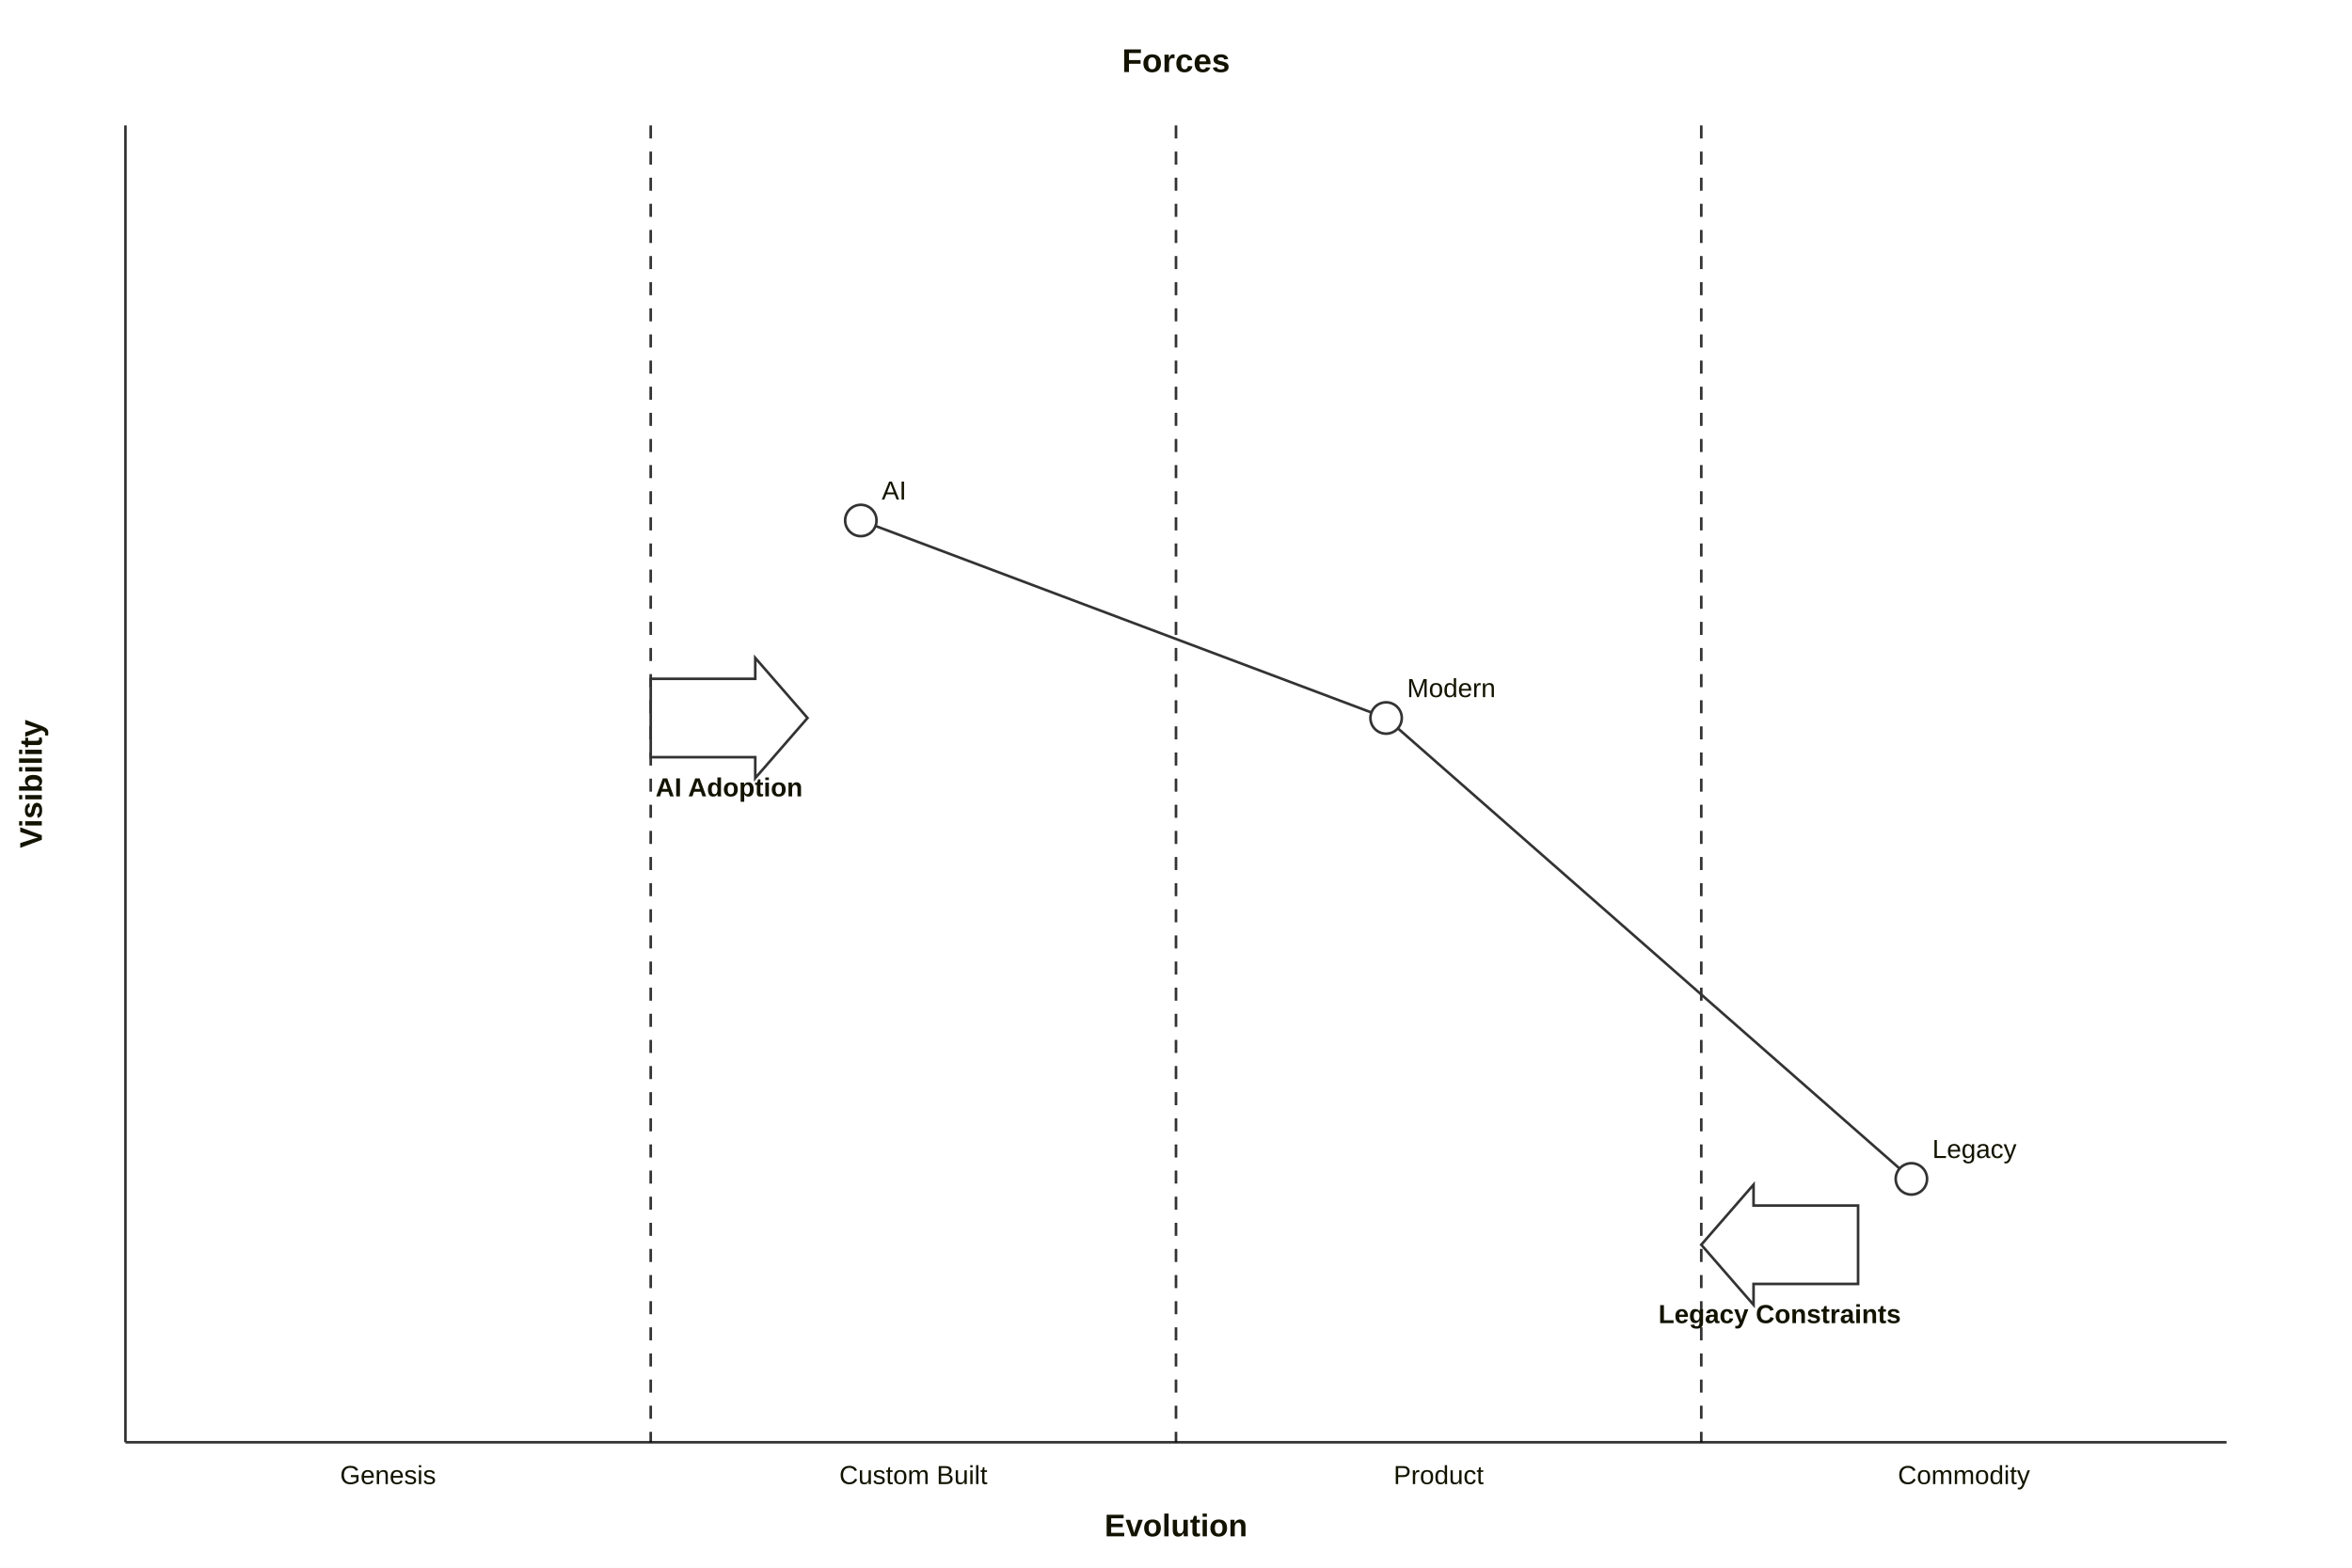
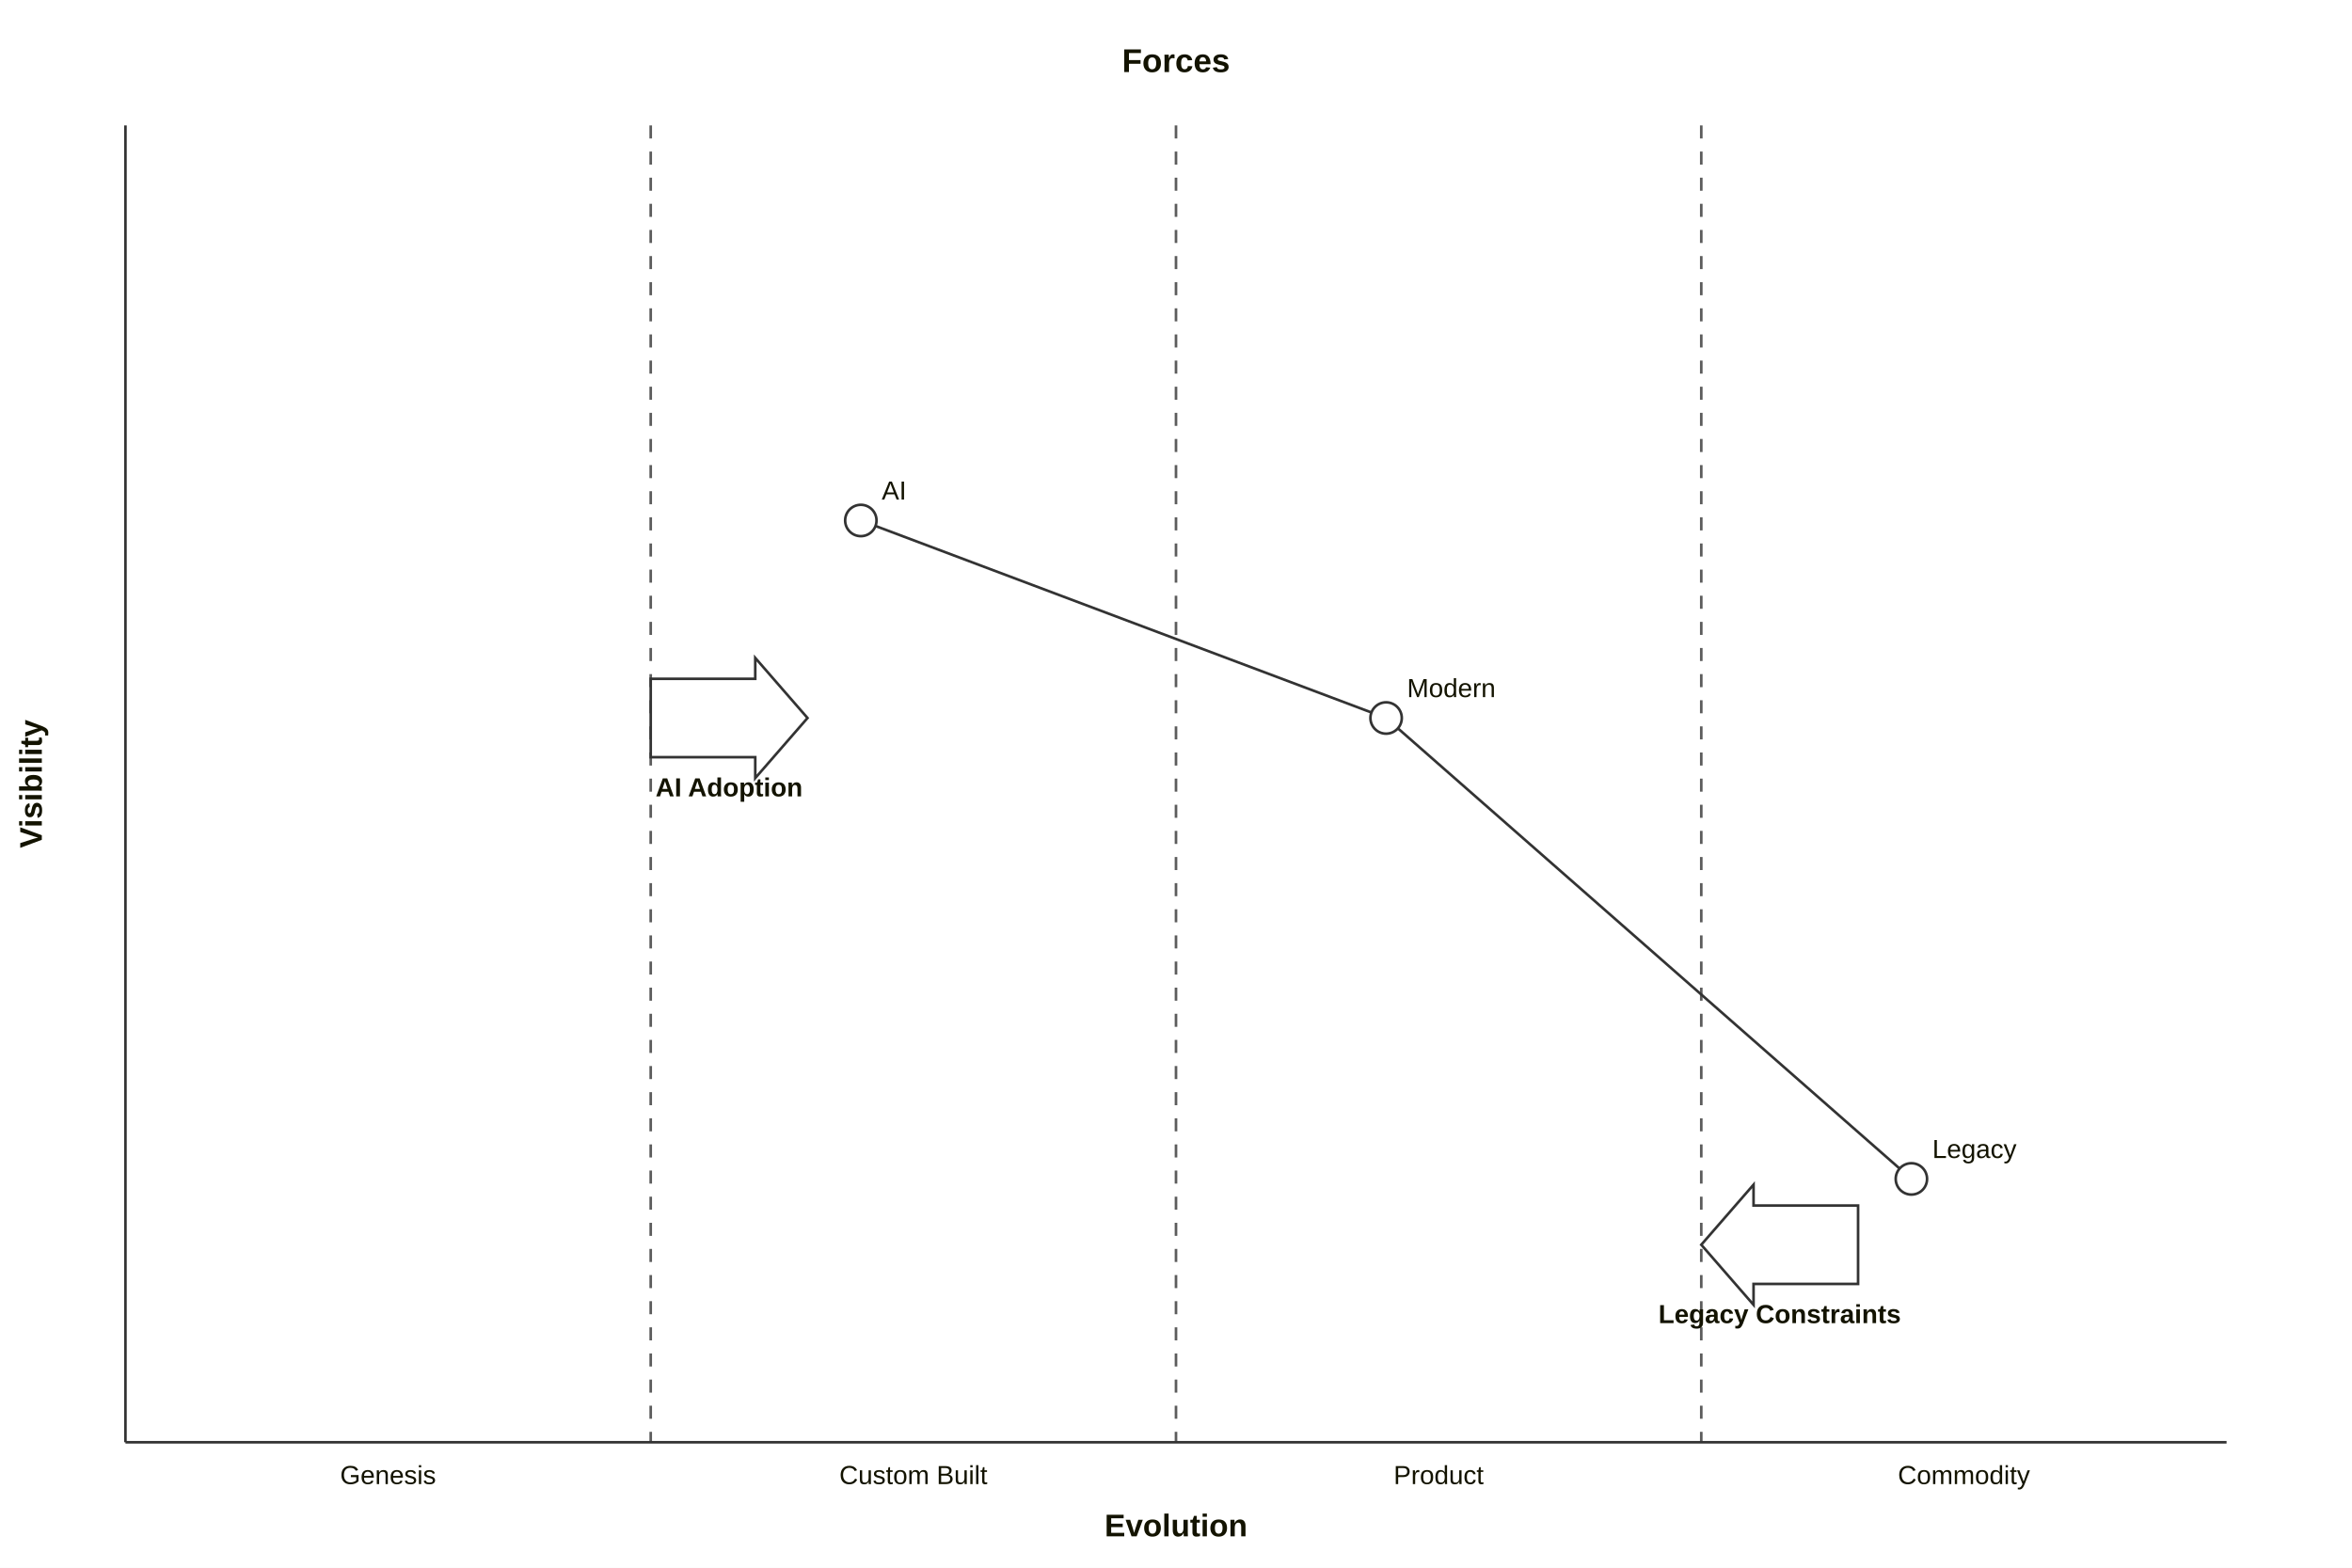
<svg xmlns="http://www.w3.org/2000/svg" id="mermaid" class="wardley" width="900" height="600" viewBox="0 0 900 600" role="graphics-document document" aria-roledescription="wardley">
-   <style>#mermaid{font-family:"trebuchet ms",verdana,arial,sans-serif;font-size:16px;fill:#333;}#mermaid{font-family:"trebuchet ms",verdana,arial,sans-serif;}</style>
+   <style>#mermaid{font-family:"trebuchet ms",verdana,arial,sans-serif;font-size:16px;fill:#333;}#mermaid{font-family:"trebuchet ms",verdana,arial,sans-serif;}#mermaid .wardley-background{fill:white;}#mermaid .wardley-halo{stroke:white;}#mermaid text{fill:#131300;}#mermaid .wardley-node-label{fill:#131300;}#mermaid .wardley-annotation text,#mermaid .wardley-annotations-box text{fill:#131300;}#mermaid .wardley-axes line,#mermaid .wardley-stages line,#mermaid .wardley-pipeline-box{stroke:#333333;}#mermaid .wardley-link,#mermaid .wardley-pipeline-evolution-link{stroke:#333333;}#mermaid .wardley-link-arrow{fill:#333333;}#mermaid .wardley-trend{stroke:#dc3545;}#mermaid .wardley-trend-arrow{fill:#dc3545;}#mermaid .wardley-component,#mermaid .wardley-market-overlay,#mermaid .wardley-market-dot{fill:white;}#mermaid .wardley-component,#mermaid .wardley-market-overlay,#mermaid .wardley-market-dot,#mermaid .wardley-buy-overlay,#mermaid .wardley-outsource-overlay,#mermaid .wardley-market-line,#mermaid .wardley-inertia,#mermaid .wardley-accelerator{stroke:#333333;}#mermaid .wardley-annotation circle,#mermaid .wardley-annotations-box rect{fill:white;}#mermaid .wardley-annotation circle,#mermaid .wardley-annotations-box rect{stroke:#333333;}</style>
  <rect x="0" y="0" width="900" height="600" fill="white" />
  <g class="wardley-map">
-     <rect class="wardley-background" width="900" height="600" fill="white" />
-     <text x="450" y="24" class="wardley-title" fill="#131300" font-size="12.6" font-weight="bold" text-anchor="middle" dominant-baseline="middle">Forces</text>
+     <rect class="wardley-background" width="900" height="600" />
+     <text x="450" y="24" class="wardley-title" font-size="12.6" font-weight="bold" text-anchor="middle" dominant-baseline="middle">Forces</text>
    <g class="wardley-axes">
-       <line x1="48" y1="552" x2="852" y2="552" stroke="#333333" stroke-width="1" />
-       <line x1="48" y1="48" x2="48" y2="552" stroke="#333333" stroke-width="1" />
-       <text x="450" y="588" class="wardley-axis-label" fill="#131300" font-size="12" font-weight="bold" text-anchor="middle">Evolution</text>
-       <text class="wardley-axis-label" x="16" y="300" fill="#131300" font-size="12" font-weight="bold" text-anchor="middle" transform="rotate(-90 16 300)">Visibility</text>
+       <line x1="48" y1="552" x2="852" y2="552" stroke-width="1" />
+       <line x1="48" y1="48" x2="48" y2="552" stroke-width="1" />
+       <text x="450" y="588" class="wardley-axis-label" font-size="12" font-weight="bold" text-anchor="middle">Evolution</text>
+       <text class="wardley-axis-label" x="16" y="300" font-size="12" font-weight="bold" text-anchor="middle" transform="rotate(-90 16 300)">Visibility</text>
    </g>
    <g class="wardley-stages">
-       <text x="148.5" y="568" class="wardley-stage-label" fill="#131300" font-size="10" text-anchor="middle">Genesis</text>
-       <line x1="249" y1="48" x2="249" y2="552" stroke="#000" stroke-width="1" stroke-dasharray="5 5" opacity="0.8" />
-       <text x="349.5" y="568" class="wardley-stage-label" fill="#131300" font-size="10" text-anchor="middle">Custom Built</text>
-       <line x1="450" y1="48" x2="450" y2="552" stroke="#000" stroke-width="1" stroke-dasharray="5 5" opacity="0.8" />
-       <text x="550.5" y="568" class="wardley-stage-label" fill="#131300" font-size="10" text-anchor="middle">Product</text>
-       <line x1="651" y1="48" x2="651" y2="552" stroke="#000" stroke-width="1" stroke-dasharray="5 5" opacity="0.8" />
-       <text x="751.5" y="568" class="wardley-stage-label" fill="#131300" font-size="10" text-anchor="middle">Commodity</text>
+       <text x="148.5" y="568" class="wardley-stage-label" font-size="10" text-anchor="middle">Genesis</text>
+       <line x1="249" y1="48" x2="249" y2="552" stroke-width="1" stroke-dasharray="5 5" opacity="0.8" />
+       <text x="349.5" y="568" class="wardley-stage-label" font-size="10" text-anchor="middle">Custom Built</text>
+       <line x1="450" y1="48" x2="450" y2="552" stroke-width="1" stroke-dasharray="5 5" opacity="0.8" />
+       <text x="550.5" y="568" class="wardley-stage-label" font-size="10" text-anchor="middle">Product</text>
+       <line x1="651" y1="48" x2="651" y2="552" stroke-width="1" stroke-dasharray="5 5" opacity="0.8" />
+       <text x="751.5" y="568" class="wardley-stage-label" font-size="10" text-anchor="middle">Commodity</text>
    </g>
    <g class="wardley-links">
-       <line class="wardley-link" x1="726.89" y1="447.24" x2="534.91" y2="278.76" stroke="#333333" stroke-width="1" />
-       <line class="wardley-link" x1="524.78" y1="272.69" x2="335.02" y2="201.31" stroke="#333333" stroke-width="1" />
+       <line class="wardley-link" x1="726.89" y1="447.24" x2="534.91" y2="278.76" stroke-width="1" />
+       <line class="wardley-link" x1="524.78" y1="272.69" x2="335.02" y2="201.31" stroke-width="1" />
    </g>
    <g class="wardley-trends" />
    <g class="wardley-nodes">
      <g class="wardley-node wardley-node--component">
-         <circle cx="731.4" cy="451.2" r="6" fill="white" stroke="#333333" stroke-width="1" />
-         <text x="739.4" y="443.2" class="wardley-node-label" fill="#131300" font-size="10" font-weight="normal" text-anchor="start" dominant-baseline="auto">Legacy</text>
+         <circle cx="731.4" cy="451.2" r="6" class="wardley-component" stroke-width="1" />
+         <text x="739.4" y="443.2" class="wardley-node-label" font-size="10" font-weight="normal" text-anchor="start" dominant-baseline="auto">Legacy</text>
      </g>
      <g class="wardley-node wardley-node--component">
-         <circle cx="530.4" cy="274.8" r="6" fill="white" stroke="#333333" stroke-width="1" />
-         <text x="538.4" y="266.8" class="wardley-node-label" fill="#131300" font-size="10" font-weight="normal" text-anchor="start" dominant-baseline="auto">Modern</text>
+         <circle cx="530.4" cy="274.8" r="6" class="wardley-component" stroke-width="1" />
+         <text x="538.4" y="266.8" class="wardley-node-label" font-size="10" font-weight="normal" text-anchor="start" dominant-baseline="auto">Modern</text>
      </g>
      <g class="wardley-node wardley-node--component">
-         <circle cx="329.4" cy="199.2" r="6" fill="white" stroke="#333333" stroke-width="1" />
-         <text x="337.4" y="191.2" class="wardley-node-label" fill="#131300" font-size="10" font-weight="normal" text-anchor="start" dominant-baseline="auto">AI</text>
+         <circle cx="329.4" cy="199.2" r="6" class="wardley-component" stroke-width="1" />
+         <text x="337.4" y="191.2" class="wardley-node-label" font-size="10" font-weight="normal" text-anchor="start" dominant-baseline="auto">AI</text>
      </g>
    </g>
    <g class="wardley-accelerators">
-       <path d="M 249 259.8 L 289 259.8 L 289 251.8 L 309 274.8 L 289 297.8 L 289 289.8 L 249 289.8 Z" fill="white" stroke="#333333" stroke-width="1" />
-       <text x="279" y="304.8" text-anchor="middle" font-size="10" fill="#131300" font-weight="bold">AI Adoption</text>
+       <path d="M 249 259.8 L 289 259.8 L 289 251.8 L 309 274.8 L 289 297.8 L 289 289.8 L 249 289.8 Z" class="wardley-accelerator" fill="white" stroke-width="1" />
+       <text x="279" y="304.8" text-anchor="middle" font-size="10" font-weight="bold">AI Adoption</text>
    </g>
    <g class="wardley-deaccelerators">
-       <path d="M 711 461.4 L 671 461.4 L 671 453.4 L 651 476.4 L 671 499.4 L 671 491.4 L 711 491.4 Z" fill="white" stroke="#333333" stroke-width="1" />
-       <text x="681" y="506.4" text-anchor="middle" font-size="10" fill="#131300" font-weight="bold">Legacy Constraints</text>
+       <path d="M 711 461.4 L 671 461.4 L 671 453.4 L 651 476.4 L 671 499.4 L 671 491.4 L 711 491.4 Z" class="wardley-accelerator" fill="white" stroke-width="1" />
+       <text x="681" y="506.4" text-anchor="middle" font-size="10" font-weight="bold">Legacy Constraints</text>
    </g>
  </g>
  <defs>
    <marker id="mermaid-arrow" viewBox="0 0 10 10" refX="9" refY="5" markerWidth="6" markerHeight="6" orient="auto-start-reverse">
-       <path d="M 0 0 L 10 5 L 0 10 z" fill="#dc3545" stroke="none" />
+       <path class="wardley-trend-arrow" d="M 0 0 L 10 5 L 0 10 z" stroke="none" />
    </marker>
    <marker id="mermaid-link-arrow-end" viewBox="0 0 10 10" refX="9" refY="5" markerWidth="5" markerHeight="5" orient="auto">
-       <path d="M 0 0 L 10 5 L 0 10 z" fill="#333333" stroke="none" />
+       <path class="wardley-link-arrow" d="M 0 0 L 10 5 L 0 10 z" stroke="none" />
    </marker>
    <marker id="mermaid-link-arrow-start" viewBox="0 0 10 10" refX="1" refY="5" markerWidth="5" markerHeight="5" orient="auto">
-       <path d="M 10 0 L 0 5 L 10 10 z" fill="#333333" stroke="none" />
+       <path class="wardley-link-arrow" d="M 10 0 L 0 5 L 10 10 z" stroke="none" />
    </marker>
  </defs>
</svg>
